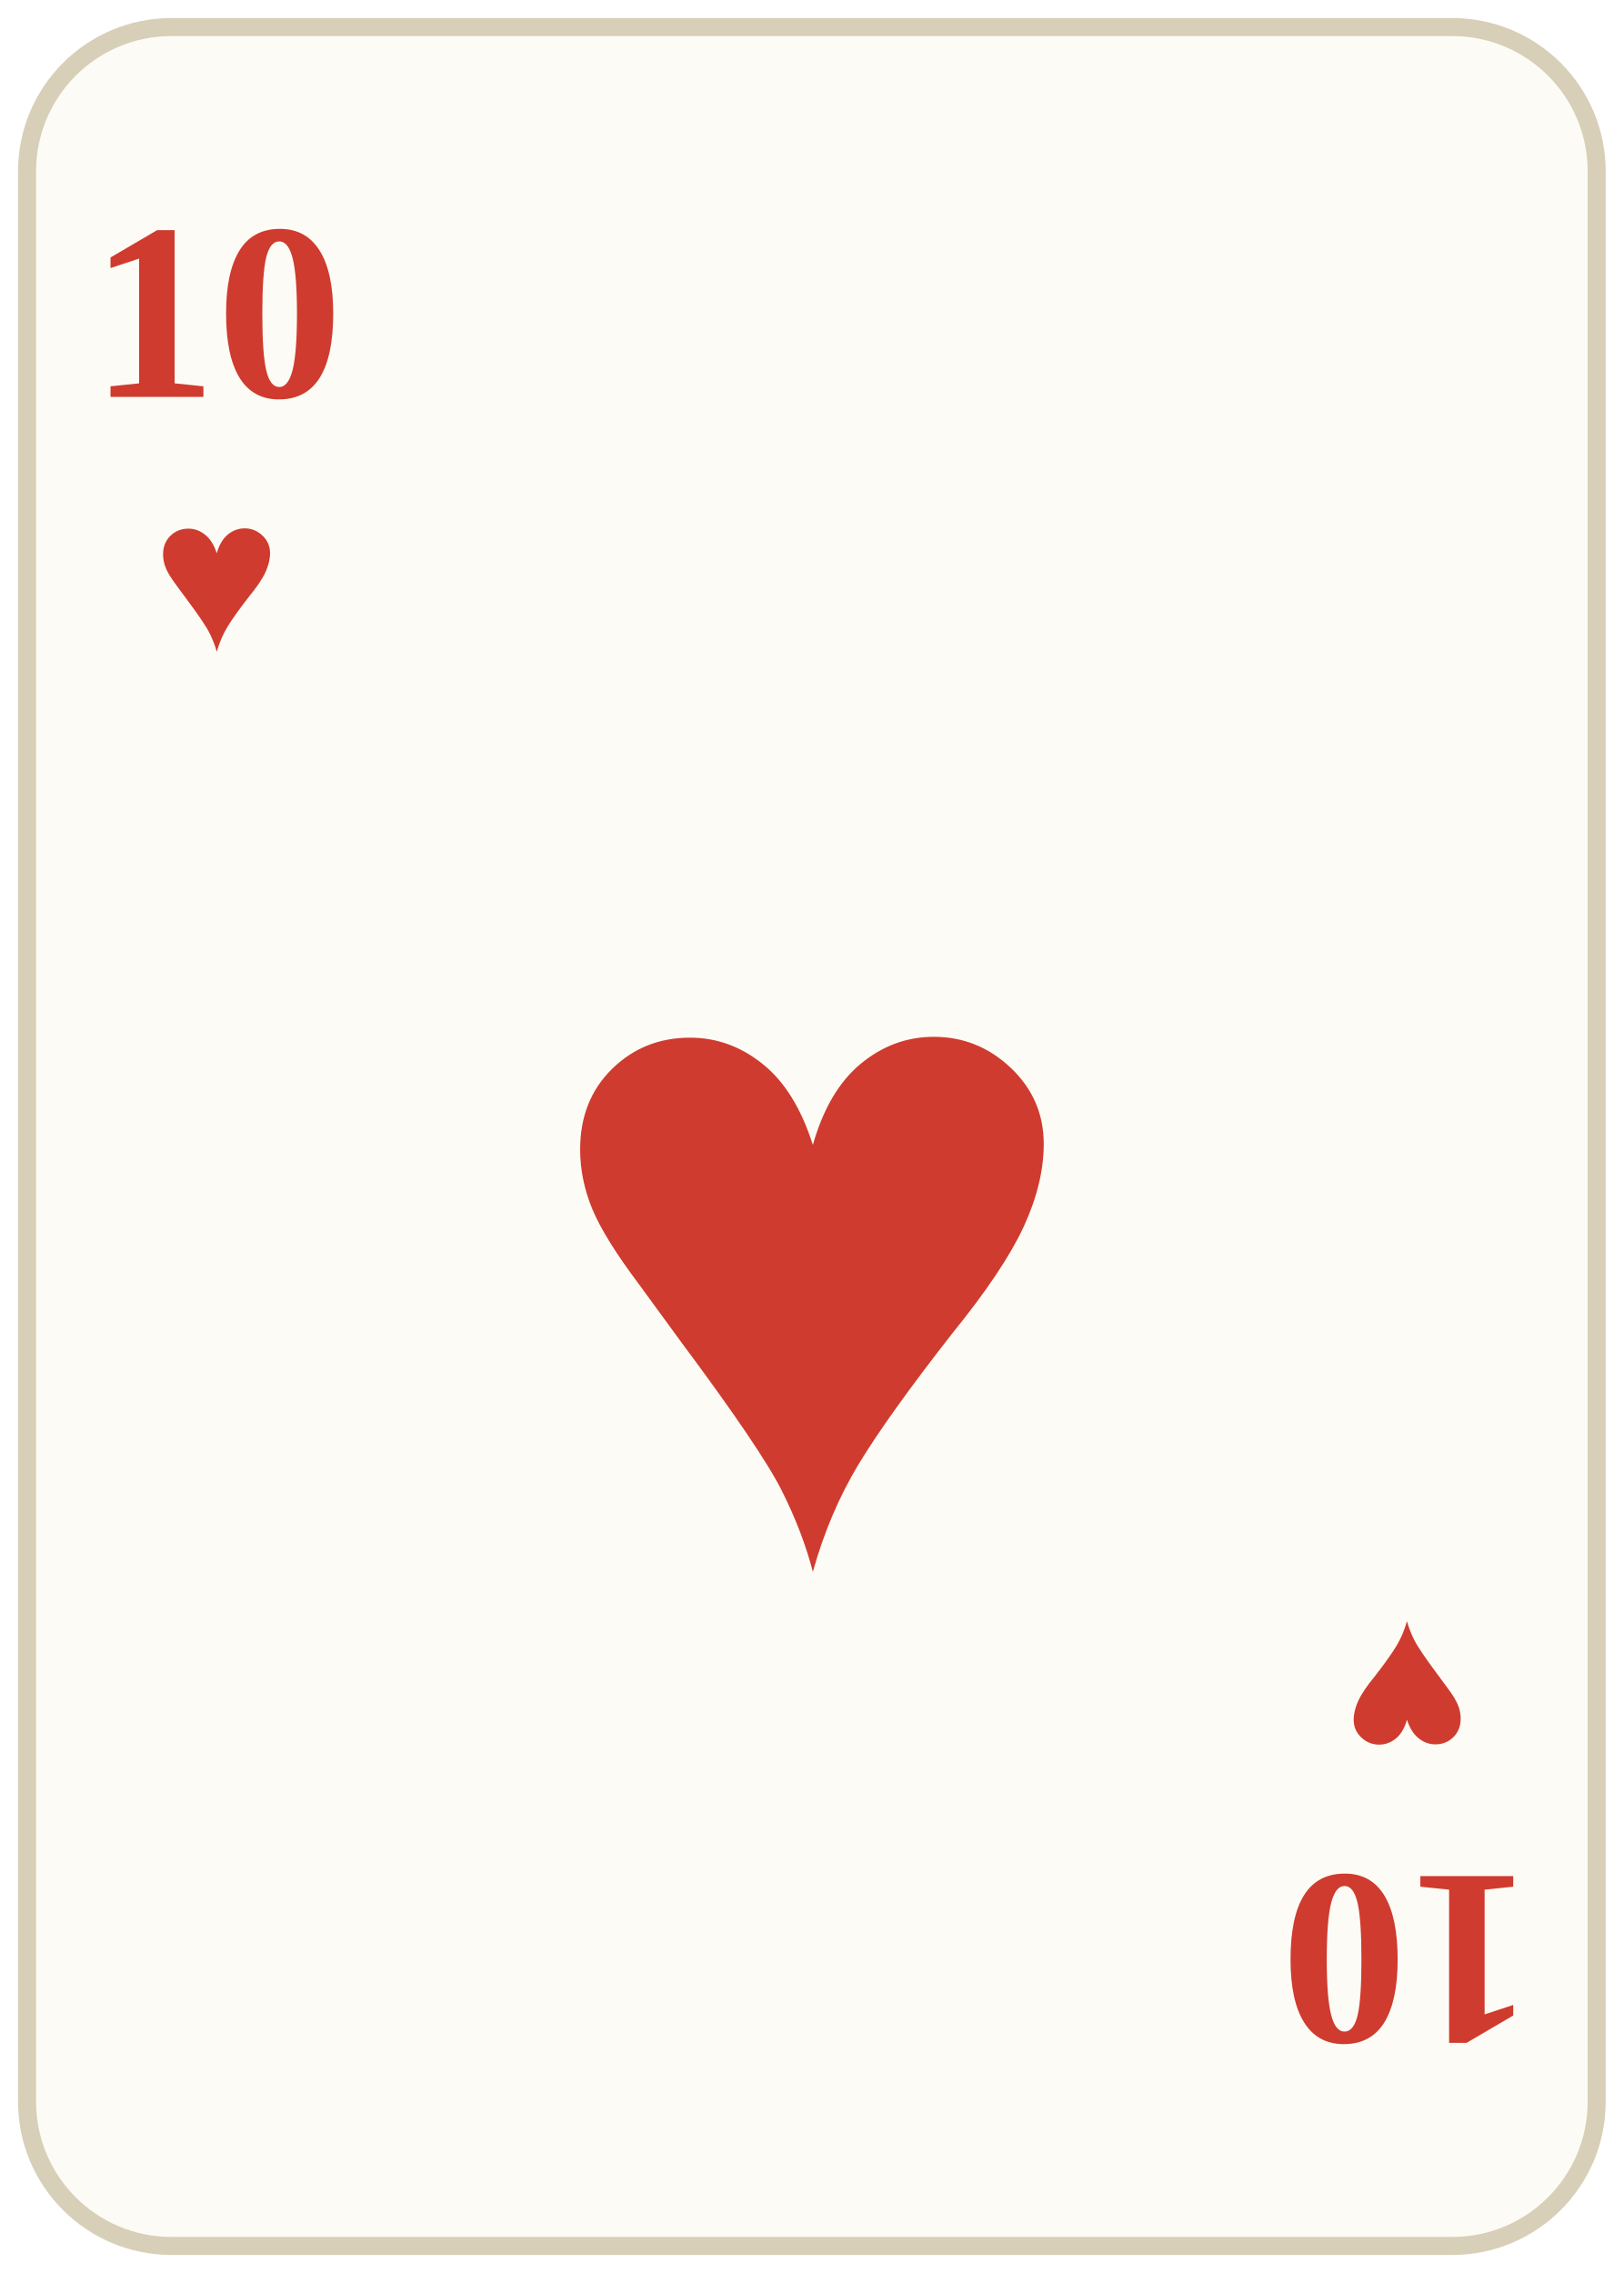
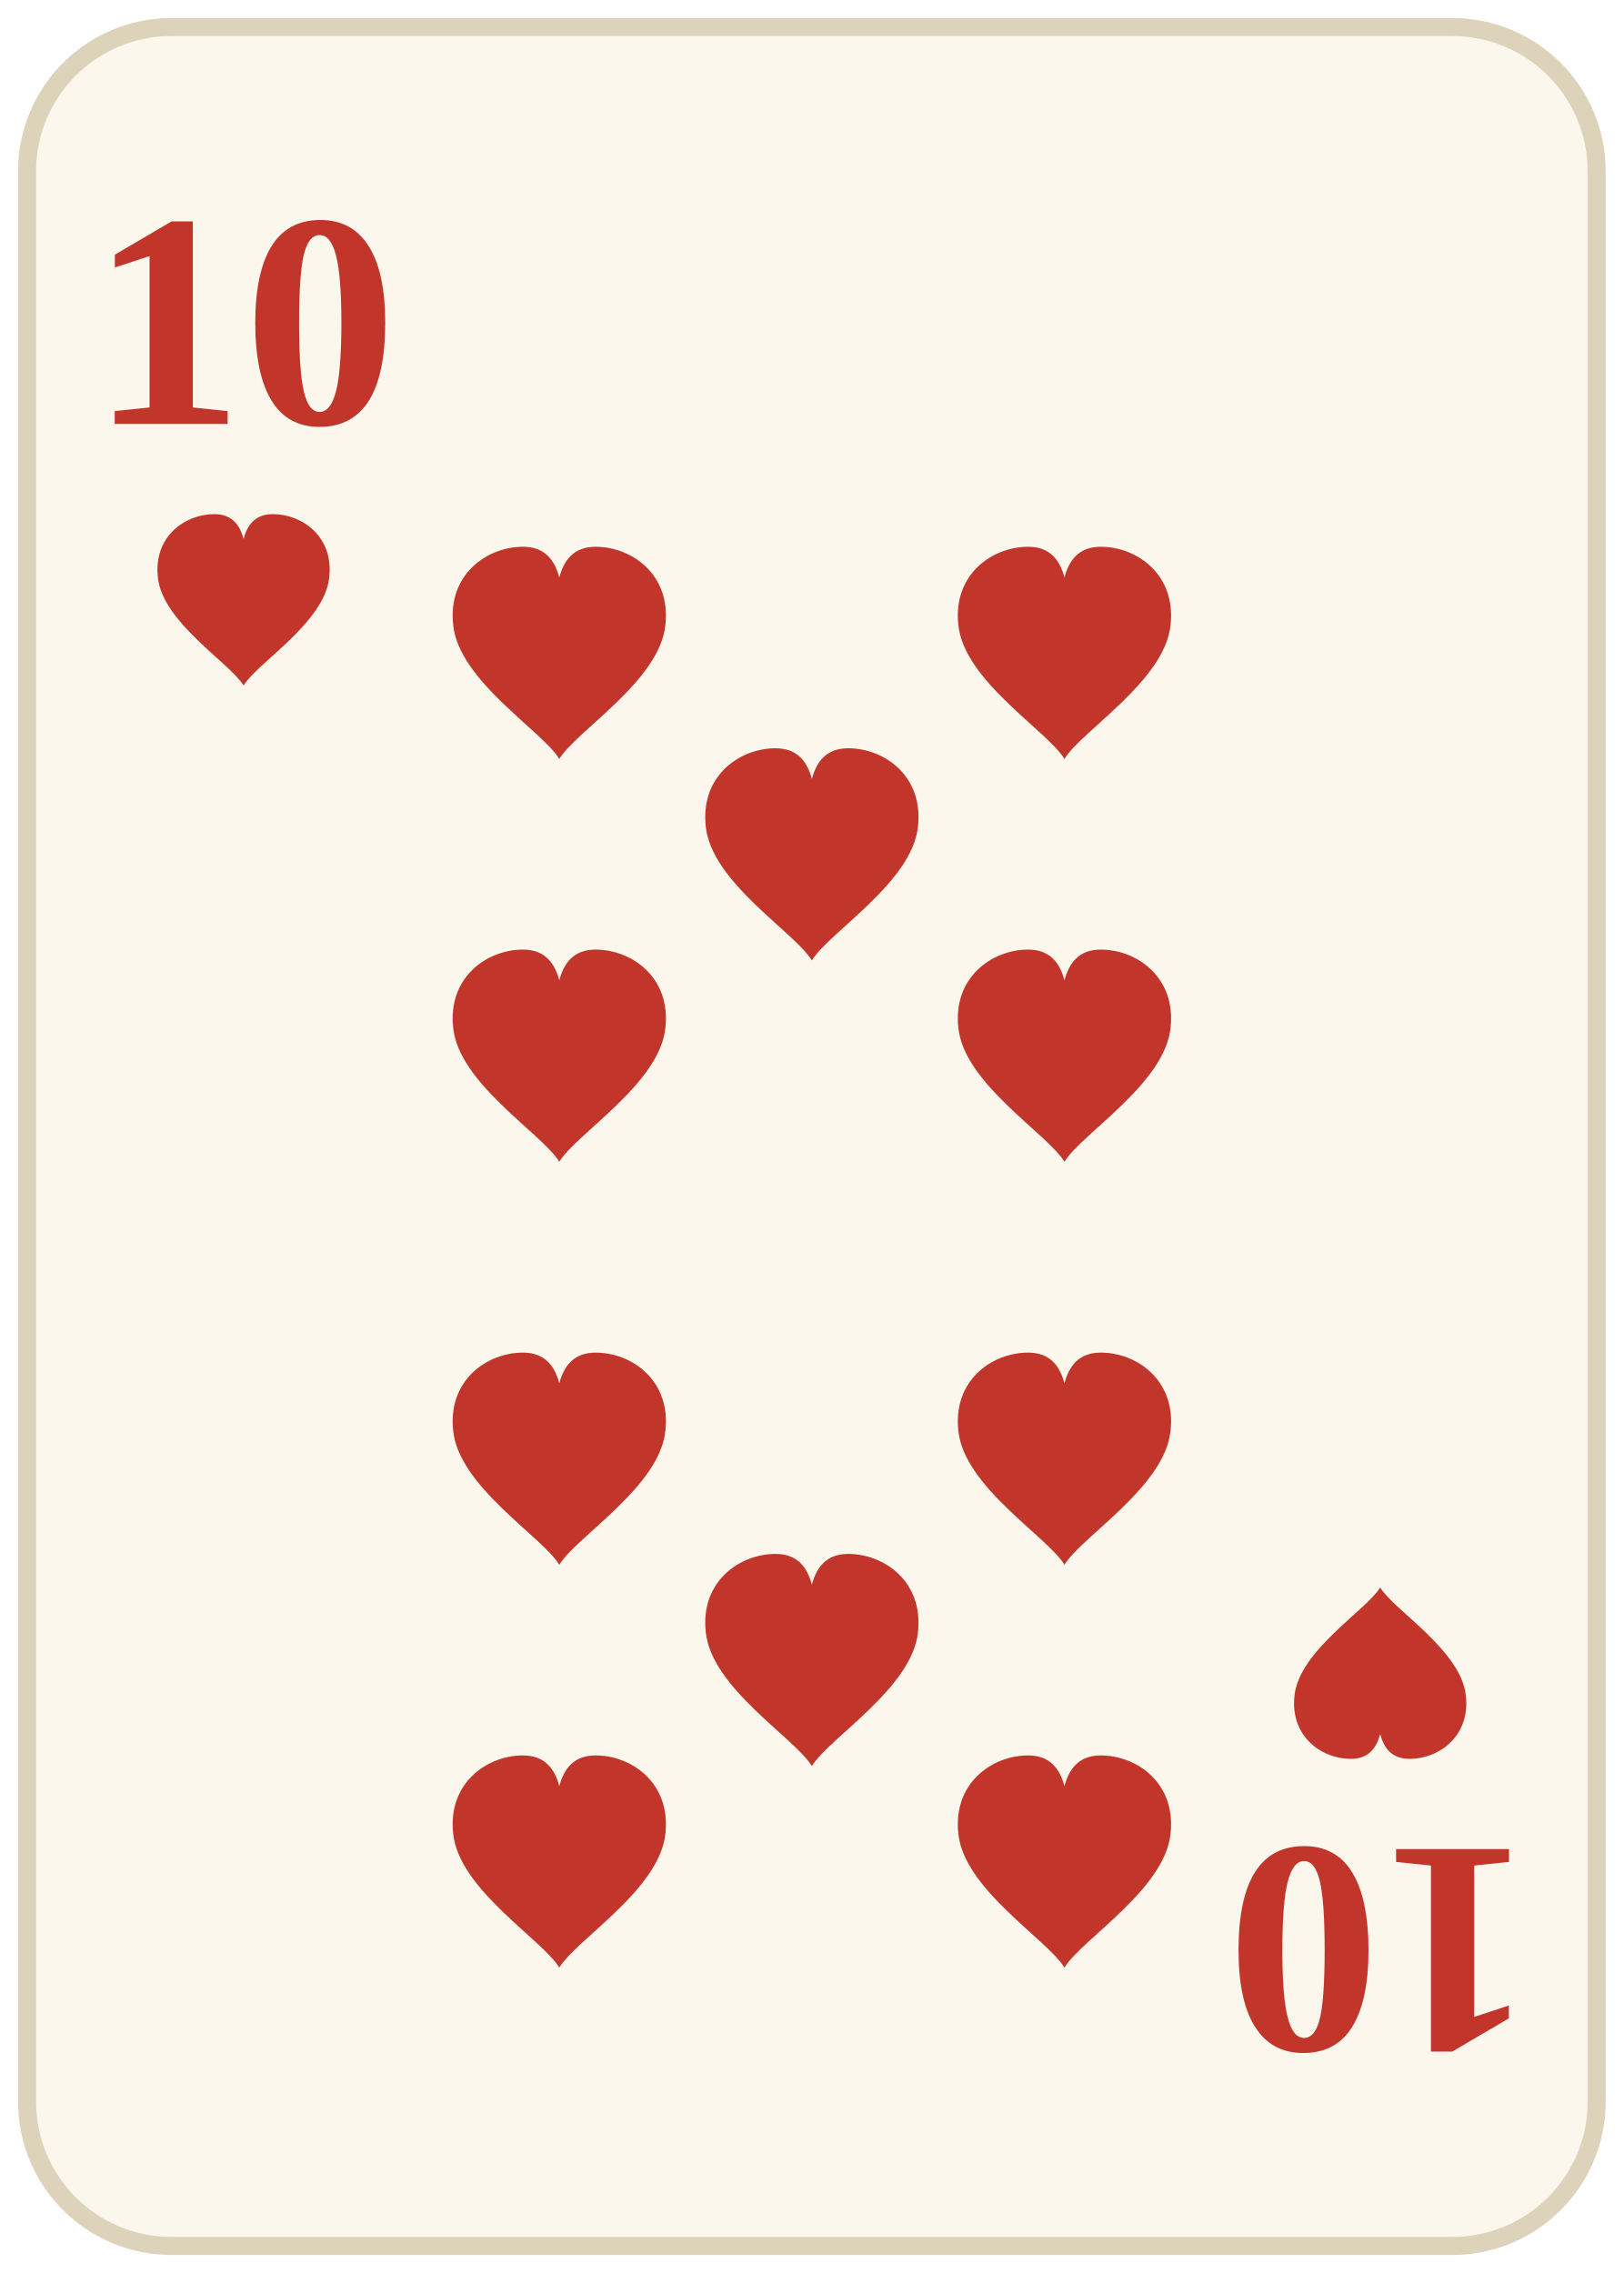
<svg xmlns="http://www.w3.org/2000/svg" viewBox="0 0 180 252" width="180" height="252">
-   <rect x="3" y="3" width="174" height="246" rx="16" fill="#fdfbf5" stroke="#d8cfb8" stroke-width="2" />
-   <g fill="#cf3b2e" font-family="Georgia, 'Times New Roman', serif" font-weight="700">
-     <g>
-       <text x="24" y="44" font-size="28" text-anchor="middle">10</text>
-       <text x="24" y="72" font-size="24" text-anchor="middle">♥</text>
+   <rect x="3" y="3" width="174" height="246" rx="16" fill="#fbf7ec" stroke="#ddd3ba" stroke-width="2" />
+   <g transform="translate(27 47)">
+     <text x="0" y="0" font-family="Georgia, 'Times New Roman', serif" font-weight="700" font-size="34" text-anchor="middle" fill="#c2352b">10</text>
+     <g transform="translate(0.00 20.00) scale(0.5)" fill="#c2352b">
+       <path d="M0 18 C-3 13 -18 4 -19 -6 C-20 -15 -13 -20 -6.5 -20 C-2.5 -20 -0.8 -17.5 0 -14.5 C0.8 -17.5 2.5 -20 6.5 -20 C13 -20 20 -15 19 -6 C18 4 3 13 0 18 Z" />
    </g>
-     <g transform="rotate(180 90 126)">
-       <text x="24" y="44" font-size="28" text-anchor="middle">10</text>
-       <text x="24" y="72" font-size="24" text-anchor="middle">♥</text>
+   </g>
+   <g transform="translate(153 205) rotate(180)">
+     <text x="0" y="0" font-family="Georgia, 'Times New Roman', serif" font-weight="700" font-size="34" text-anchor="middle" fill="#c2352b">10</text>
+     <g transform="translate(0.00 20.00) scale(0.5)" fill="#c2352b">
+       <path d="M0 18 C-3 13 -18 4 -19 -6 C-20 -15 -13 -20 -6.5 -20 C-2.5 -20 -0.8 -17.5 0 -14.5 C0.8 -17.5 2.5 -20 6.5 -20 C13 -20 20 -15 19 -6 C18 4 3 13 0 18 Z" />
    </g>
-     <text x="90" y="138" font-size="104" text-anchor="middle" dominant-baseline="central">♥</text>
+   </g>
+   <g transform="translate(62.00 73.00) scale(0.61905)" fill="#c2352b">
+     <path d="M0 18 C-3 13 -18 4 -19 -6 C-20 -15 -13 -20 -6.5 -20 C-2.5 -20 -0.8 -17.5 0 -14.5 C0.8 -17.5 2.5 -20 6.5 -20 C13 -20 20 -15 19 -6 C18 4 3 13 0 18 Z" />
+   </g>
+   <g transform="translate(118.00 73.00) scale(0.61905)" fill="#c2352b">
+     <path d="M0 18 C-3 13 -18 4 -19 -6 C-20 -15 -13 -20 -6.5 -20 C-2.5 -20 -0.8 -17.5 0 -14.5 C0.8 -17.5 2.5 -20 6.5 -20 C13 -20 20 -15 19 -6 C18 4 3 13 0 18 Z" />
+   </g>
+   <g transform="translate(62.00 117.66) scale(0.61905)" fill="#c2352b">
+     <path d="M0 18 C-3 13 -18 4 -19 -6 C-20 -15 -13 -20 -6.5 -20 C-2.5 -20 -0.8 -17.5 0 -14.5 C0.8 -17.5 2.5 -20 6.5 -20 C13 -20 20 -15 19 -6 C18 4 3 13 0 18 Z" />
+   </g>
+   <g transform="translate(118.00 117.66) scale(0.61905)" fill="#c2352b">
+     <path d="M0 18 C-3 13 -18 4 -19 -6 C-20 -15 -13 -20 -6.5 -20 C-2.5 -20 -0.8 -17.5 0 -14.5 C0.8 -17.5 2.5 -20 6.5 -20 C13 -20 20 -15 19 -6 C18 4 3 13 0 18 Z" />
+   </g>
+   <g transform="translate(90.00 95.34) scale(0.61905)" fill="#c2352b">
+     <path d="M0 18 C-3 13 -18 4 -19 -6 C-20 -15 -13 -20 -6.5 -20 C-2.5 -20 -0.8 -17.5 0 -14.5 C0.8 -17.5 2.5 -20 6.5 -20 C13 -20 20 -15 19 -6 C18 4 3 13 0 18 Z" />
+   </g>
+   <g transform="translate(62.00 162.34) scale(0.61905)" fill="#c2352b">
+     <path d="M0 18 C-3 13 -18 4 -19 -6 C-20 -15 -13 -20 -6.5 -20 C-2.5 -20 -0.8 -17.5 0 -14.5 C0.8 -17.5 2.5 -20 6.5 -20 C13 -20 20 -15 19 -6 C18 4 3 13 0 18 Z" />
+   </g>
+   <g transform="translate(118.00 162.34) scale(0.61905)" fill="#c2352b">
+     <path d="M0 18 C-3 13 -18 4 -19 -6 C-20 -15 -13 -20 -6.5 -20 C-2.5 -20 -0.8 -17.5 0 -14.5 C0.8 -17.5 2.5 -20 6.5 -20 C13 -20 20 -15 19 -6 C18 4 3 13 0 18 Z" />
+   </g>
+   <g transform="translate(90.00 184.66) scale(0.61905)" fill="#c2352b">
+     <path d="M0 18 C-3 13 -18 4 -19 -6 C-20 -15 -13 -20 -6.5 -20 C-2.5 -20 -0.8 -17.5 0 -14.5 C0.8 -17.5 2.5 -20 6.5 -20 C13 -20 20 -15 19 -6 C18 4 3 13 0 18 Z" />
+   </g>
+   <g transform="translate(62.00 207.00) scale(0.61905)" fill="#c2352b">
+     <path d="M0 18 C-3 13 -18 4 -19 -6 C-20 -15 -13 -20 -6.5 -20 C-2.5 -20 -0.8 -17.5 0 -14.5 C0.8 -17.5 2.5 -20 6.5 -20 C13 -20 20 -15 19 -6 C18 4 3 13 0 18 Z" />
+   </g>
+   <g transform="translate(118.00 207.00) scale(0.61905)" fill="#c2352b">
+     <path d="M0 18 C-3 13 -18 4 -19 -6 C-20 -15 -13 -20 -6.5 -20 C-2.5 -20 -0.8 -17.5 0 -14.5 C0.8 -17.5 2.5 -20 6.5 -20 C13 -20 20 -15 19 -6 C18 4 3 13 0 18 Z" />
  </g>
</svg>
